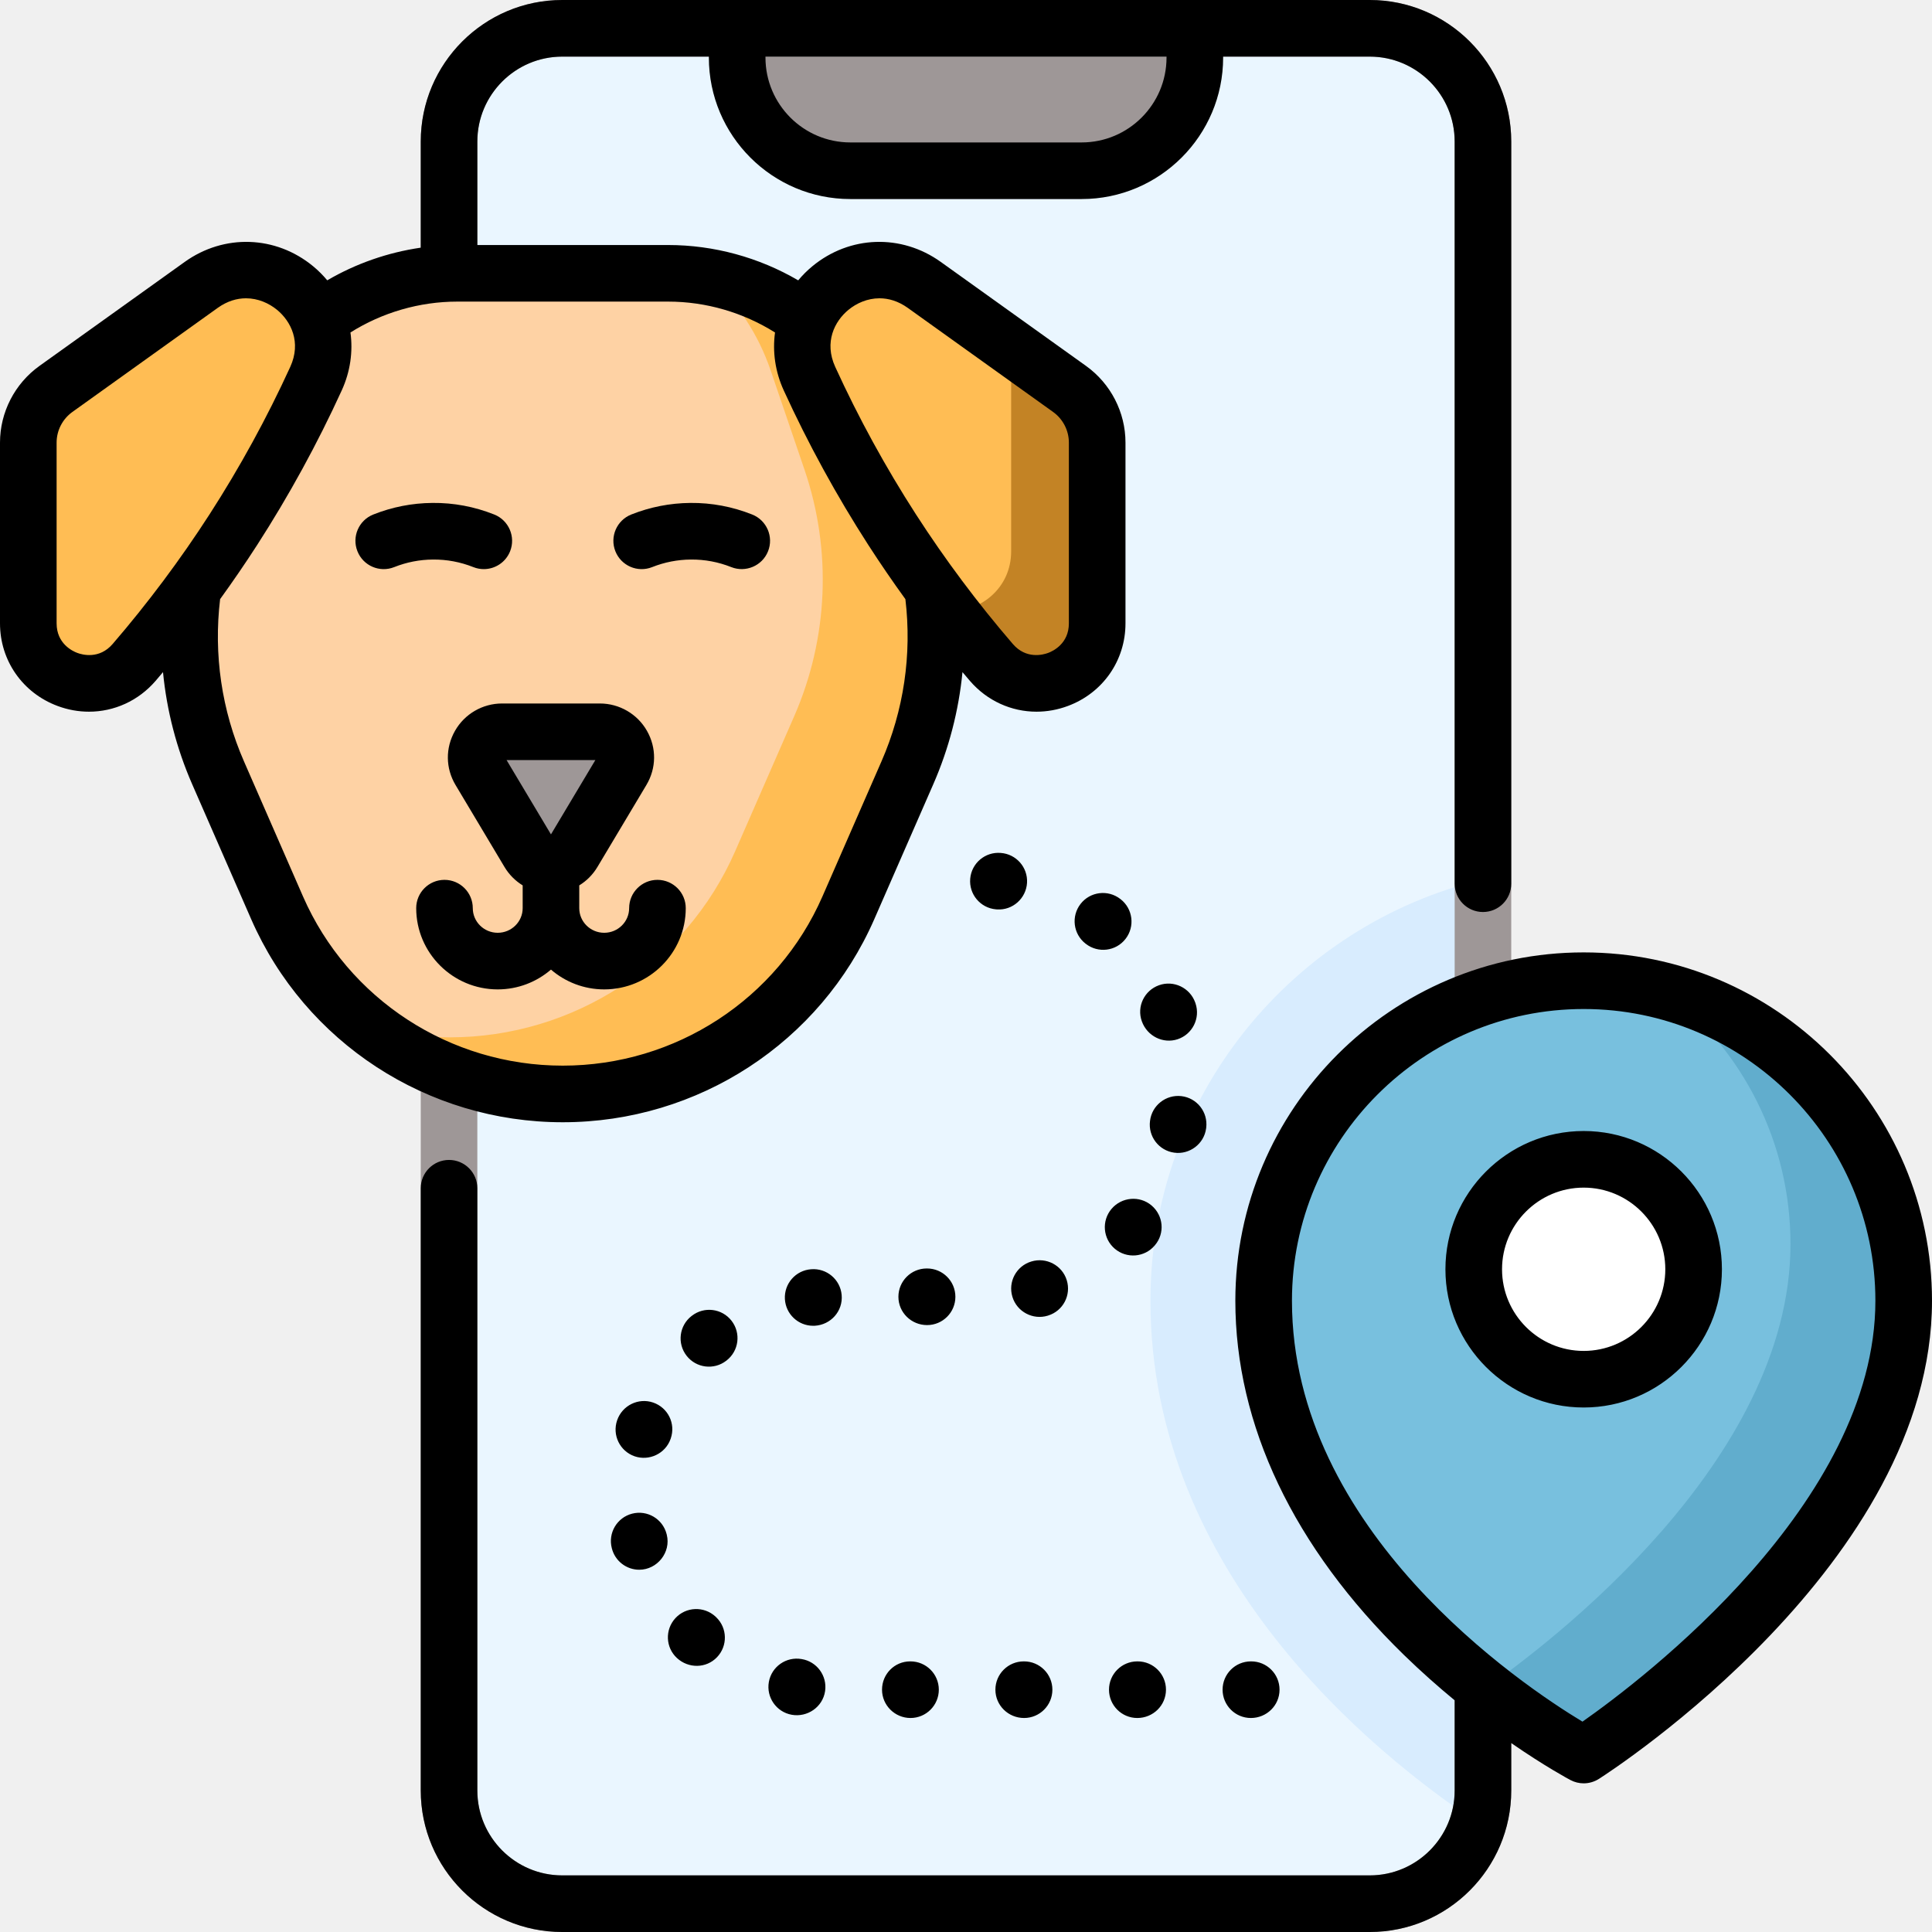
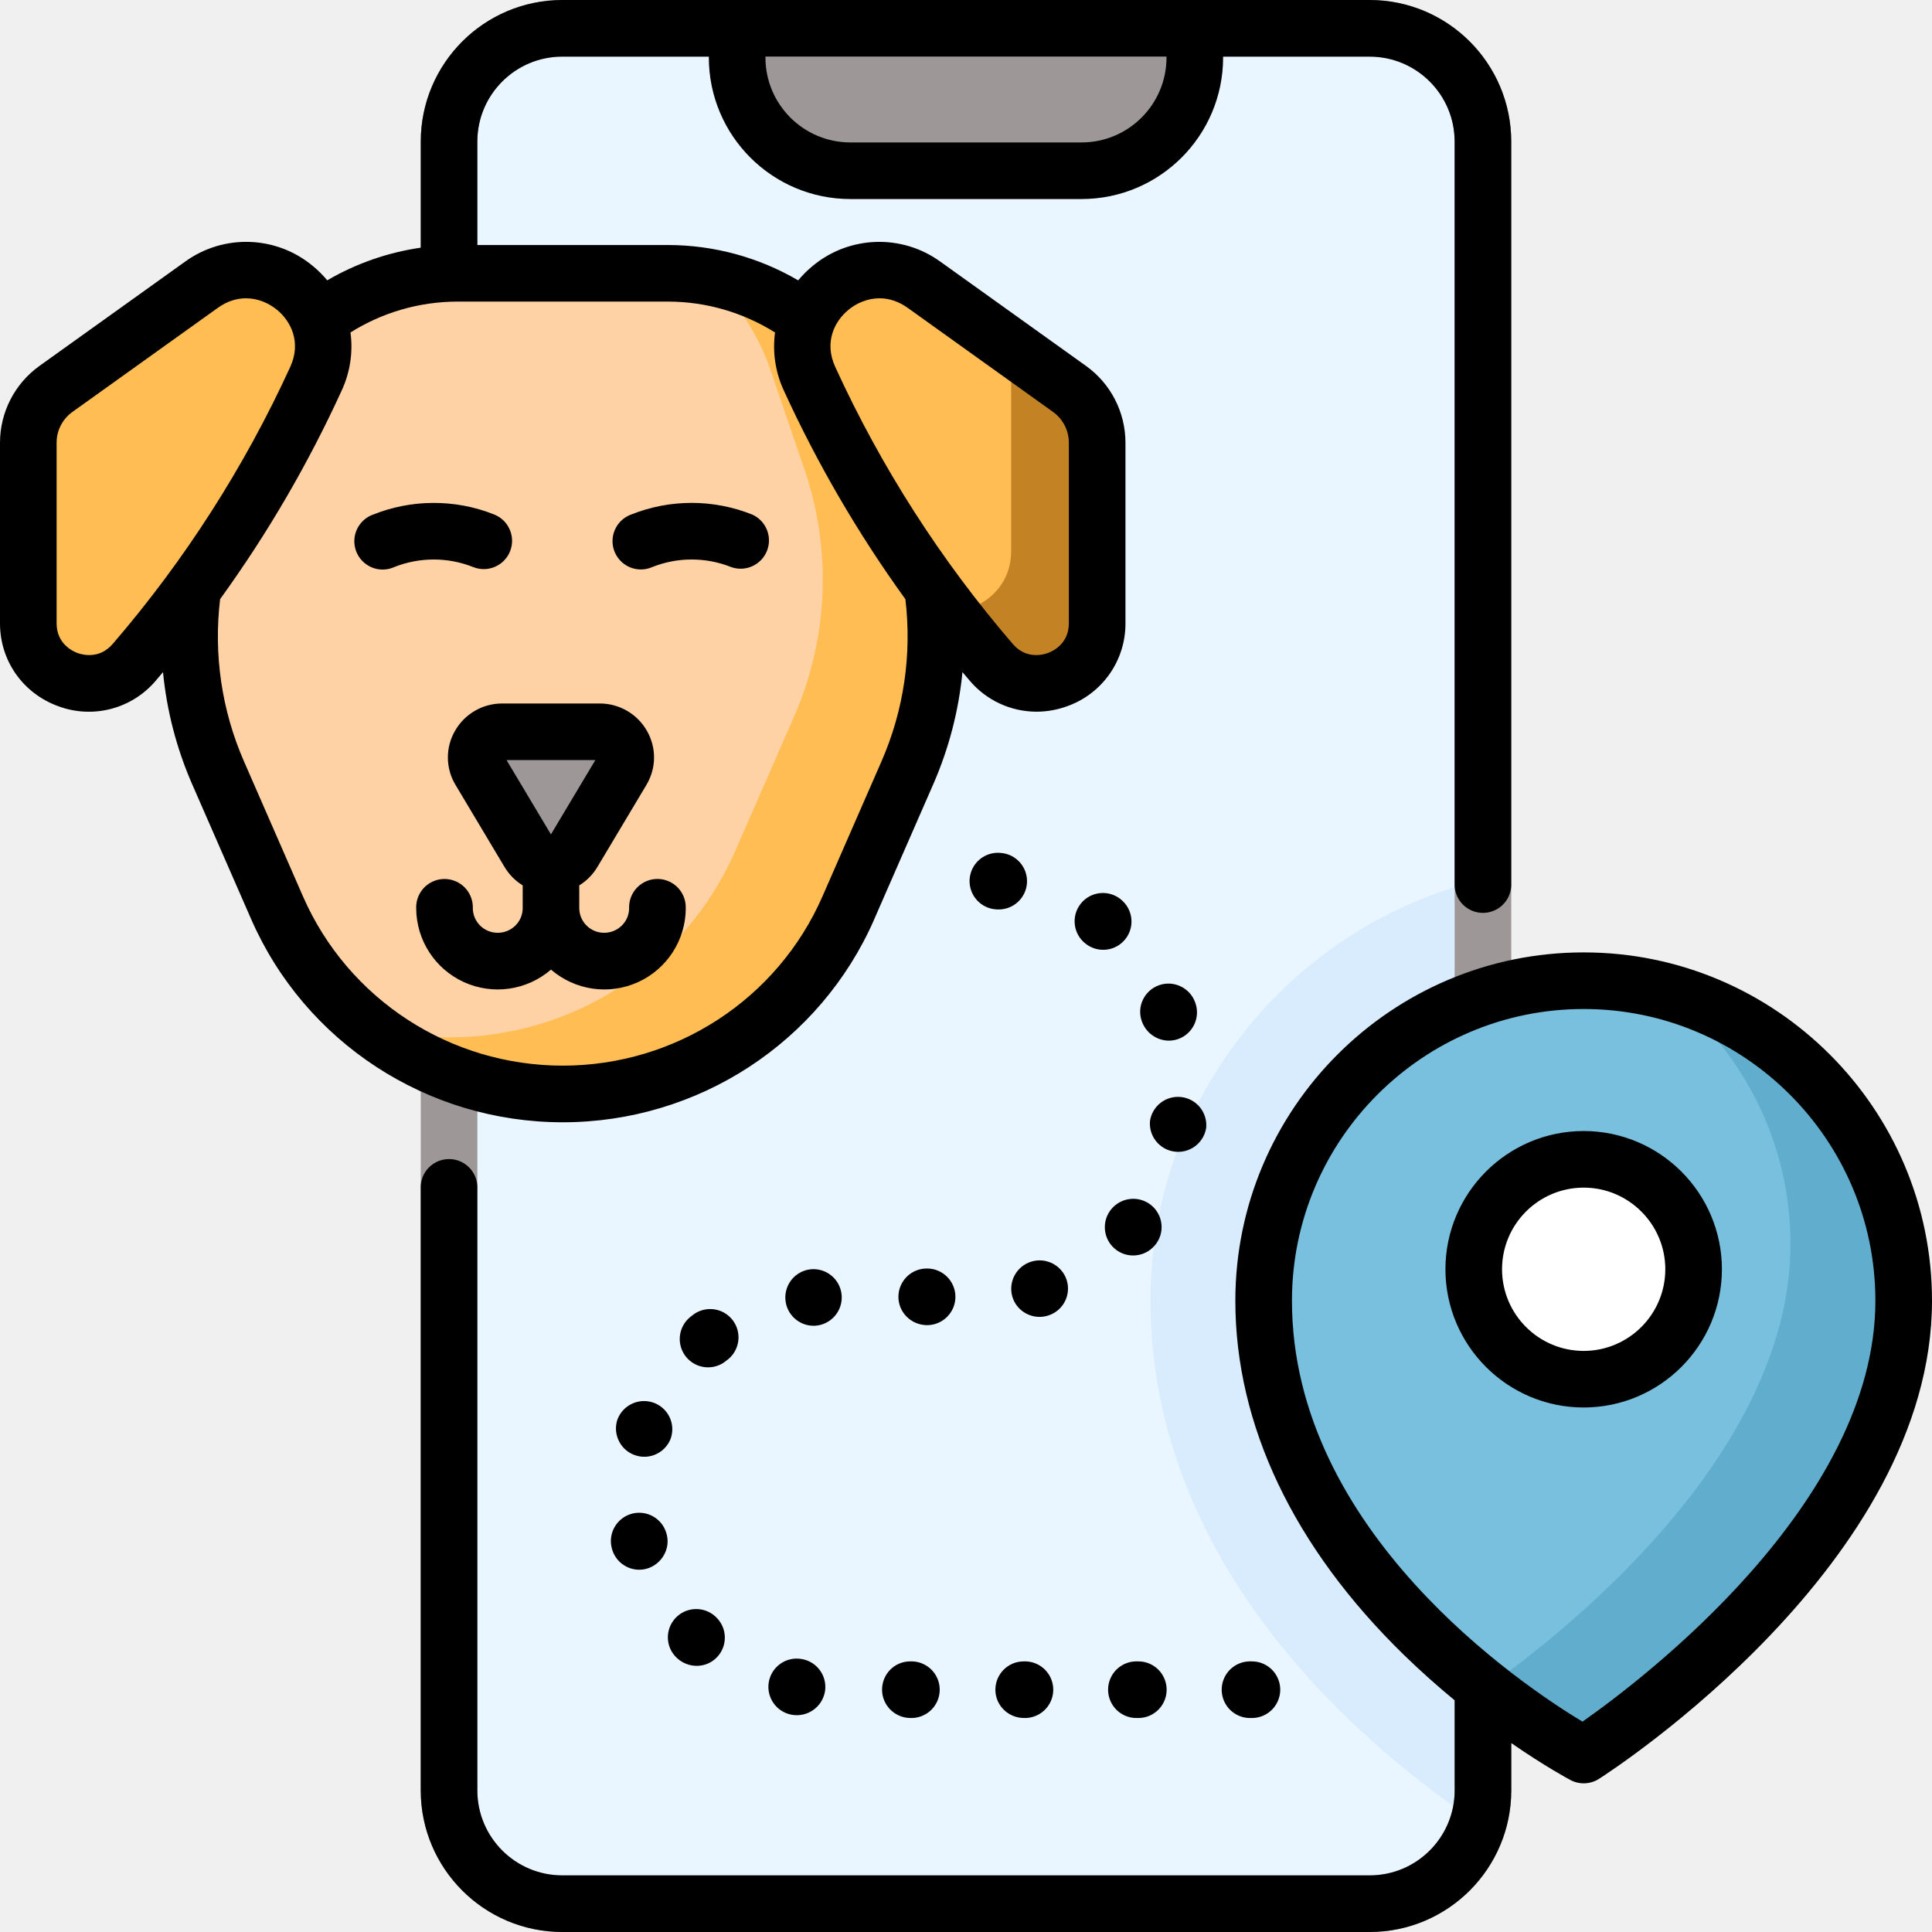
- <svg xmlns="http://www.w3.org/2000/svg" width="73" height="73" viewBox="0 0 73 73" fill="none">
-   <path d="M51.756 71.931H21.244C18.882 71.931 16.967 70.016 16.967 67.653V5.347C16.967 2.984 18.882 1.069 21.244 1.069H51.756C54.118 1.069 56.033 2.984 56.033 5.347V67.653C56.033 70.016 54.118 71.931 51.756 71.931Z" fill="#EAF6FF" />
-   <path d="M43.469 49.148C43.469 59.456 51.898 66.261 55.852 68.887C55.969 68.496 56.033 68.082 56.033 67.653V33.226C48.836 34.946 43.469 41.431 43.469 49.148Z" fill="#D8ECFE" />
-   <path d="M51.756 73H21.244C18.296 73 15.898 70.602 15.898 67.653V5.347C15.898 2.398 18.296 0 21.244 0H51.756C54.704 0 57.102 2.398 57.102 5.347V67.653C57.102 70.602 54.704 73 51.756 73ZM21.244 2.139C19.475 2.139 18.036 3.578 18.036 5.347V67.653C18.036 69.422 19.475 70.861 21.244 70.861H51.756C53.525 70.861 54.964 69.422 54.964 67.653V5.347C54.964 3.578 53.525 2.139 51.756 2.139H21.244Z" fill="#9E9797" />
-   <path d="M21.263 41.334C16.577 41.334 12.338 38.571 10.47 34.3L8.241 29.203C6.951 26.254 6.812 22.933 7.851 19.887L9.13 16.135C10.314 12.663 13.591 10.328 17.278 10.328H25.248C28.935 10.328 32.212 12.663 33.396 16.135L34.675 19.887C35.714 22.933 35.575 26.254 34.285 29.203L32.056 34.3C30.188 38.571 25.948 41.334 21.263 41.334Z" fill="#FED2A4" />
-   <path d="M34.676 19.887L33.396 16.135C32.384 13.167 29.842 11.031 26.822 10.473C27.847 11.418 28.649 12.617 29.119 13.996L30.398 17.748C31.437 20.794 31.298 24.115 30.008 27.064L27.779 32.161C25.911 36.433 21.672 39.196 16.986 39.196C15.945 39.196 14.927 39.059 13.951 38.8C15.991 40.407 18.552 41.334 21.263 41.334C25.949 41.334 30.188 38.571 32.056 34.3L34.285 29.203C35.575 26.254 35.714 22.932 34.676 19.887Z" fill="#FFBD54" />
-   <path d="M41.456 23.553C41.456 25.649 38.83 26.623 37.458 25.03C36.215 23.586 34.938 21.92 33.711 20.016C32.426 18.025 31.403 16.095 30.585 14.306C29.353 11.61 32.506 9.034 34.923 10.765L40.412 14.696C41.068 15.165 41.456 15.92 41.456 16.723V23.553Z" fill="#FFBD54" />
-   <path d="M40.413 14.696L37.969 12.946C38.123 13.273 38.206 13.632 38.206 14.003V20.833C38.206 22.217 37.062 23.111 35.889 23.101C36.414 23.782 36.939 24.427 37.459 25.03C38.83 26.623 41.457 25.649 41.457 23.553V16.723C41.457 15.92 41.068 15.165 40.413 14.696Z" fill="#C38325" />
-   <path d="M1.069 23.553C1.069 25.649 3.696 26.623 5.068 25.03C6.311 23.586 7.587 21.92 8.815 20.016C10.099 18.025 11.123 16.095 11.94 14.306C13.173 11.61 10.02 9.034 7.603 10.765L2.114 14.696C1.458 15.165 1.069 15.92 1.069 16.723V23.553Z" fill="#FFBD54" />
-   <path d="M18.97 27.651H22.667C23.422 27.651 23.891 28.468 23.505 29.114L21.656 32.21C21.279 32.842 20.358 32.842 19.98 32.21L18.131 29.114C17.746 28.468 18.214 27.651 18.97 27.651Z" fill="#9E9797" />
-   <path d="M40.869 6.452H32.131C29.768 6.452 27.853 4.537 27.853 2.174V1.069H45.146V2.174C45.146 4.537 43.231 6.452 40.869 6.452Z" fill="#9E9797" />
-   <path d="M71.93 49.148C71.93 58.59 59.838 66.314 59.838 66.314C59.838 66.314 47.746 59.904 47.746 49.148C47.746 42.469 53.16 37.056 59.838 37.056C66.517 37.056 71.93 42.47 71.93 49.148Z" fill="#78C0DE" />
-   <path d="M62.993 37.474C65.828 39.687 67.653 43.134 67.653 47.009C67.653 55.232 58.486 62.149 56.116 63.8C58.193 65.441 59.839 66.314 59.839 66.314C59.839 66.314 71.931 58.59 71.931 49.148C71.931 43.561 68.141 38.862 62.993 37.474Z" fill="#61ADCD" />
-   <path d="M59.838 52.113C62.133 52.113 63.992 50.253 63.992 47.959C63.992 45.664 62.133 43.804 59.838 43.804C57.544 43.804 55.684 45.664 55.684 47.959C55.684 50.253 57.544 52.113 59.838 52.113Z" fill="white" />
-   <path d="M42.124 47.185C42.573 47.565 43.248 47.512 43.631 47.06L43.64 47.049C44.022 46.598 43.961 45.929 43.51 45.547C43.059 45.166 42.38 45.227 41.998 45.678C41.617 46.129 41.673 46.804 42.124 47.185ZM42.528 35.476C42.891 35.01 42.807 34.338 42.341 33.975L42.33 33.967C41.863 33.604 41.191 33.688 40.829 34.154C40.467 34.62 40.55 35.292 41.017 35.655L41.028 35.663C41.491 36.024 42.164 35.945 42.528 35.476ZM42.972 64.914C43.568 64.914 44.056 64.441 44.056 63.844C44.056 63.254 43.577 62.775 42.987 62.775H42.972C42.382 62.775 41.903 63.254 41.903 63.844C41.903 64.435 42.382 64.914 42.972 64.914ZM47.264 64.914C47.859 64.914 48.347 64.441 48.347 63.844C48.347 63.254 47.869 62.775 47.278 62.775H47.264C46.673 62.775 46.195 63.254 46.195 63.844C46.195 64.435 46.673 64.914 47.264 64.914ZM24.641 21.428C25.109 21.242 25.601 21.146 26.103 21.142C26.628 21.137 27.143 21.234 27.631 21.428C28.168 21.642 28.799 21.386 29.02 20.83C29.239 20.282 28.971 19.66 28.422 19.441C27.675 19.144 26.89 18.995 26.085 19.003C25.317 19.01 24.565 19.157 23.851 19.441C23.302 19.66 23.034 20.281 23.252 20.83C23.471 21.379 24.092 21.647 24.641 21.428ZM17.885 21.428C18.015 21.48 18.148 21.504 18.28 21.504C18.705 21.504 19.107 21.249 19.274 20.83C19.492 20.281 19.224 19.66 18.676 19.441C17.929 19.144 17.143 18.994 16.339 19.003C15.57 19.009 14.818 19.157 14.104 19.441C13.555 19.659 13.287 20.281 13.506 20.83C13.724 21.379 14.346 21.647 14.895 21.428C15.362 21.242 15.854 21.146 16.356 21.142C16.882 21.137 17.396 21.234 17.885 21.428ZM25.911 34.314C25.911 33.724 25.432 33.245 24.841 33.245C24.251 33.245 23.772 33.724 23.772 34.314C23.772 34.828 23.349 35.245 22.83 35.245C22.31 35.245 21.887 34.828 21.887 34.314V33.454C22.164 33.284 22.4 33.049 22.574 32.758L24.423 29.662C24.803 29.026 24.812 28.26 24.446 27.616C24.084 26.977 23.402 26.581 22.667 26.581H18.969C18.234 26.581 17.553 26.977 17.191 27.616C16.825 28.26 16.833 29.026 17.213 29.662L19.062 32.758C19.236 33.049 19.473 33.284 19.749 33.454V34.314C19.749 34.828 19.326 35.245 18.806 35.245C18.287 35.245 17.864 34.828 17.864 34.314C17.864 33.724 17.385 33.245 16.795 33.245C16.204 33.245 15.726 33.724 15.726 34.314C15.726 36.007 17.108 37.384 18.806 37.384C19.575 37.384 20.278 37.101 20.818 36.636C21.358 37.101 22.061 37.384 22.83 37.384C24.529 37.384 25.911 36.007 25.911 34.314ZM19.141 28.72H22.495L20.818 31.527L19.141 28.72ZM33.036 34.728L35.264 29.632C35.856 28.279 36.225 26.85 36.367 25.396C36.461 25.506 36.554 25.618 36.648 25.727C37.299 26.483 38.215 26.891 39.165 26.891C39.558 26.891 39.958 26.821 40.347 26.676C41.67 26.185 42.526 24.959 42.526 23.553V16.723C42.526 15.578 41.968 14.495 41.035 13.826L35.546 9.896C34.057 8.83 32.108 8.895 30.696 10.059C30.497 10.223 30.319 10.402 30.16 10.593C28.679 9.726 26.972 9.258 25.247 9.258H18.036V5.347C18.036 3.578 19.475 2.139 21.244 2.139H26.784V2.174C26.784 5.123 29.183 7.521 32.131 7.521H40.869C43.817 7.521 46.216 5.123 46.216 2.174V2.139H51.756C53.525 2.139 54.964 3.578 54.964 5.347V33.39C54.964 33.981 55.443 34.46 56.033 34.46C56.624 34.46 57.102 33.981 57.102 33.39V5.347C57.102 2.398 54.704 0 51.756 0H21.244C18.296 0 15.898 2.398 15.898 5.347V9.358C14.653 9.539 13.449 9.958 12.365 10.592C12.206 10.402 12.029 10.222 11.83 10.059C10.418 8.895 8.469 8.83 6.98 9.896L1.491 13.826C0.557 14.495 0 15.578 0 16.723V23.553C0 24.959 0.855 26.185 2.179 26.676C2.568 26.821 2.967 26.891 3.361 26.891C4.311 26.891 5.227 26.483 5.878 25.728C5.972 25.618 6.065 25.507 6.159 25.396C6.3 26.849 6.67 28.278 7.261 29.631L9.49 34.729C11.53 39.391 16.151 42.404 21.263 42.404C26.376 42.404 30.997 39.391 33.036 34.728ZM28.923 2.139H44.077V2.174C44.077 3.943 42.638 5.382 40.869 5.382H32.131C30.362 5.382 28.923 3.943 28.923 2.174V2.139ZM32.056 11.709C32.359 11.459 32.773 11.271 33.232 11.271C33.573 11.271 33.939 11.375 34.301 11.634L39.79 15.565C40.164 15.833 40.387 16.266 40.387 16.723V23.553C40.387 24.32 39.787 24.603 39.602 24.671C39.417 24.74 38.774 24.919 38.269 24.332C36.942 22.791 35.711 21.144 34.61 19.437C33.464 17.66 32.437 15.784 31.558 13.861C31.132 12.928 31.535 12.138 32.056 11.709ZM4.257 24.332C3.752 24.919 3.108 24.74 2.924 24.671C2.739 24.603 2.139 24.32 2.139 23.553V16.723C2.139 16.266 2.362 15.833 2.736 15.565L8.225 11.634C8.587 11.375 8.953 11.271 9.294 11.271C9.753 11.271 10.167 11.459 10.47 11.709C10.991 12.138 11.394 12.928 10.968 13.861C10.089 15.784 9.062 17.66 7.916 19.437C6.815 21.144 5.584 22.791 4.257 24.332ZM11.449 33.872L9.221 28.774C8.375 26.842 8.066 24.726 8.317 22.638C8.801 21.969 9.268 21.287 9.714 20.596C10.915 18.733 11.992 16.766 12.913 14.75C13.238 14.039 13.341 13.284 13.242 12.562C14.443 11.807 15.852 11.396 17.278 11.396H25.248C26.674 11.396 28.083 11.807 29.284 12.563C29.185 13.284 29.288 14.039 29.613 14.75C30.535 16.766 31.611 18.733 32.812 20.596C33.258 21.287 33.725 21.969 34.21 22.639C34.46 24.728 34.15 26.843 33.304 28.774L31.076 33.871C29.378 37.755 25.526 40.265 21.263 40.265C17.001 40.266 13.149 37.756 11.449 33.872ZM44.497 39.267C45.057 39.08 45.36 38.474 45.173 37.914L45.16 37.877C44.96 37.321 44.346 37.027 43.791 37.227C43.235 37.427 42.944 38.035 43.144 38.59C43.346 39.153 43.949 39.449 44.497 39.267ZM29.051 63.551C28.947 64.132 29.334 64.688 29.915 64.792C30.501 64.897 31.086 64.506 31.176 63.898C31.261 63.318 30.864 62.779 30.288 62.687C29.708 62.586 29.155 62.971 29.051 63.551ZM45.573 42.635L45.577 42.605C45.646 42.019 45.227 41.486 44.64 41.417C44.054 41.349 43.522 41.768 43.453 42.354C43.376 42.939 43.788 43.477 44.373 43.554C44.947 43.631 45.496 43.224 45.573 42.635ZM25.345 54.349C25.537 53.79 25.238 53.187 24.68 52.995C24.121 52.803 23.511 53.105 23.319 53.663C23.125 54.221 23.419 54.83 23.977 55.025C24.521 55.214 25.143 54.931 25.339 54.367L25.345 54.349ZM23.885 57.193C23.313 57.34 22.969 57.922 23.116 58.494C23.235 58.984 23.672 59.312 24.154 59.312C24.834 59.312 25.36 58.653 25.194 57.99C25.193 57.985 25.188 57.967 25.187 57.962C25.04 57.39 24.457 57.046 23.885 57.193ZM59.839 35.986C52.581 35.986 46.677 41.891 46.677 49.148C46.677 53.841 48.879 58.469 53.046 62.53C53.696 63.163 54.344 63.735 54.964 64.246V67.653C54.964 69.422 53.525 70.861 51.756 70.861H21.244C19.475 70.861 18.036 69.422 18.036 67.653V44.898C18.036 44.307 17.557 43.828 16.967 43.828C16.376 43.828 15.898 44.307 15.898 44.898V67.653C15.898 70.602 18.296 73 21.244 73H51.756C54.704 73 57.102 70.602 57.102 67.653V65.862C58.382 66.747 59.27 67.222 59.338 67.258C59.495 67.341 59.667 67.383 59.839 67.383C60.039 67.383 60.239 67.326 60.414 67.215C60.928 66.886 73 59.062 73 49.148C73 41.891 67.096 35.986 59.839 35.986ZM59.793 65.052C57.502 63.67 48.816 57.851 48.816 49.148C48.816 43.07 53.761 38.125 59.839 38.125C65.917 38.125 70.861 43.07 70.861 49.148C70.861 56.797 62.065 63.459 59.793 65.052ZM27.454 51.405C27.92 51.042 28.004 50.371 27.641 49.904C27.279 49.438 26.607 49.354 26.141 49.717L26.129 49.726C25.663 50.088 25.579 50.76 25.942 51.226C26.307 51.695 26.98 51.774 27.442 51.414L27.454 51.405ZM59.839 42.735C56.958 42.735 54.615 45.078 54.615 47.959C54.615 50.839 56.958 53.182 59.839 53.182C62.719 53.182 65.062 50.839 65.062 47.959C65.062 45.078 62.719 42.735 59.839 42.735ZM59.839 51.044C58.137 51.044 56.754 49.66 56.754 47.959C56.754 46.258 58.138 44.874 59.839 44.874C61.539 44.874 62.923 46.258 62.923 47.959C62.923 49.66 61.54 51.044 59.839 51.044ZM27.091 62.618C27.5 62.192 27.487 61.516 27.061 61.107L27.034 61.081C26.599 60.681 25.92 60.707 25.52 61.141C25.12 61.576 25.145 62.249 25.579 62.649C26.014 63.049 26.682 63.045 27.091 62.618ZM31.802 48.931C31.751 48.345 31.236 47.911 30.649 47.958C30.066 47.999 29.623 48.502 29.657 49.088C29.691 49.656 30.162 50.094 30.724 50.094C30.745 50.094 30.766 50.094 30.787 50.093C31.392 50.057 31.856 49.542 31.802 48.931ZM40.307 48.372C40.133 47.807 39.53 47.492 38.966 47.666C38.401 47.837 38.081 48.434 38.253 48.999C38.426 49.571 39.034 49.881 39.586 49.713L39.604 49.707C40.168 49.533 40.481 48.936 40.307 48.372ZM38.695 64.914C39.285 64.914 39.764 64.435 39.764 63.844C39.764 63.254 39.285 62.775 38.695 62.775H38.681C38.09 62.775 37.611 63.254 37.611 63.844C37.611 64.439 38.099 64.914 38.695 64.914ZM38.806 33.357C38.84 32.772 38.397 32.27 37.814 32.228C37.228 32.178 36.71 32.612 36.659 33.2C36.607 33.788 37.042 34.307 37.63 34.359C37.64 34.36 37.665 34.361 37.675 34.362C38.258 34.401 38.771 33.949 38.806 33.357ZM34.389 62.775C33.799 62.775 33.327 63.254 33.327 63.844C33.327 64.435 33.813 64.914 34.403 64.914C34.994 64.914 35.473 64.435 35.473 63.844C35.473 63.254 34.994 62.775 34.403 62.775H34.389ZM36.099 48.999C36.099 48.408 35.62 47.929 35.029 47.929H35.015C34.425 47.929 33.946 48.408 33.946 48.999C33.946 49.593 34.434 50.068 35.029 50.068C35.62 50.068 36.099 49.59 36.099 48.999Z" fill="black" />
+ <svg xmlns="http://www.w3.org/2000/svg" width="73" height="73" fill="none">
+   <path fill="#EAF6FF" d="M51.756 71.93H21.244a4.277 4.277 0 0 1-4.277-4.277V5.347a4.277 4.277 0 0 1 4.277-4.278h30.512a4.277 4.277 0 0 1 4.277 4.278v62.306a4.277 4.277 0 0 1-4.277 4.278Z" />
+   <path fill="#D8ECFE" d="M43.47 49.148c0 10.308 8.428 17.113 12.382 19.739.117-.391.181-.805.181-1.234V33.226c-7.197 1.72-12.564 8.206-12.564 15.922Z" />
+   <path fill="#9E9797" d="M51.756 73H21.244a5.353 5.353 0 0 1-5.346-5.347V5.347A5.353 5.353 0 0 1 21.244 0h30.512a5.353 5.353 0 0 1 5.346 5.347v62.306A5.353 5.353 0 0 1 51.757 73ZM21.244 2.139a3.212 3.212 0 0 0-3.208 3.208v62.306a3.212 3.212 0 0 0 3.208 3.208h30.512a3.212 3.212 0 0 0 3.208-3.208V5.347a3.212 3.212 0 0 0-3.208-3.208H21.244Z" />
+   <path fill="#FED2A4" d="M21.263 41.334c-4.686 0-8.925-2.763-10.793-7.034l-2.229-5.097a12.873 12.873 0 0 1-.39-9.316l1.279-3.752c1.184-3.472 4.46-5.808 8.148-5.808h7.97c3.687 0 6.964 2.336 8.148 5.808l1.28 3.752c1.038 3.046.899 6.367-.391 9.316l-2.23 5.097c-1.867 4.271-6.107 7.034-10.792 7.034Z" />
+   <path fill="#FFBD54" d="m34.676 19.887-1.28-3.752a8.588 8.588 0 0 0-6.574-5.662 8.53 8.53 0 0 1 2.297 3.523l1.28 3.752c1.038 3.046.899 6.367-.391 9.316l-2.23 5.097c-1.867 4.272-6.106 7.035-10.792 7.035-1.04 0-2.06-.137-3.035-.396a11.804 11.804 0 0 0 7.312 2.534c4.686 0 8.925-2.763 10.793-7.034l2.23-5.097c1.289-2.95 1.428-6.27.39-9.316Z" />
+   <path fill="#FFBD54" d="M41.456 23.553c0 2.096-2.626 3.07-3.998 1.477a45.35 45.35 0 0 1-6.873-10.724c-1.232-2.696 1.92-5.272 4.338-3.54l5.489 3.93a2.494 2.494 0 0 1 1.044 2.027v6.83Z" />
+   <path fill="#C38325" d="m40.413 14.696-2.444-1.75c.154.327.237.686.237 1.057v6.83c0 1.384-1.144 2.278-2.317 2.268a45.35 45.35 0 0 0 1.57 1.929c1.371 1.593 3.998.62 3.998-1.477v-6.83c0-.803-.389-1.558-1.044-2.027Z" />
+   <path fill="#FFBD54" d="M1.07 23.553c0 2.096 2.626 3.07 3.998 1.477a45.356 45.356 0 0 0 6.872-10.724c1.233-2.696-1.92-5.272-4.337-3.54l-5.49 3.93a2.494 2.494 0 0 0-1.044 2.027v6.83Z" />
+   <path fill="#9E9797" d="M18.97 27.65h3.697a.969.969 0 0 1 .838 1.464l-1.849 3.096a.978.978 0 0 1-1.676 0l-1.849-3.096a.969.969 0 0 1 .838-1.463ZM40.87 6.452h-8.74a4.277 4.277 0 0 1-4.277-4.278V1.07h17.293v1.105a4.277 4.277 0 0 1-4.277 4.278Z" />
+   <path fill="#78C0DE" d="M71.93 49.148c0 9.442-12.092 17.166-12.092 17.166s-12.092-6.41-12.092-17.166c0-6.679 5.414-12.092 12.092-12.092 6.679 0 12.092 5.414 12.092 12.092Z" />
+   <path fill="#61ADCD" d="M62.993 37.474a12.068 12.068 0 0 1 4.66 9.535c0 8.223-9.168 15.14-11.537 16.791 2.077 1.64 3.723 2.514 3.723 2.514S71.93 58.59 71.93 49.148c0-5.587-3.79-10.286-8.938-11.674Z" />
+   <path fill="#fff" d="M59.838 52.113a4.154 4.154 0 1 0 0-8.308 4.154 4.154 0 0 0 0 8.308Z" />
+   <path fill="#000" d="M42.124 47.185a1.07 1.07 0 0 0 1.507-.125l.01-.011c.38-.45.32-1.12-.131-1.502a1.076 1.076 0 0 0-1.512.131 1.07 1.07 0 0 0 .126 1.507Zm.404-11.709a1.07 1.07 0 0 0-.187-1.5l-.011-.01a1.069 1.069 0 1 0-1.313 1.689l.01.008a1.07 1.07 0 0 0 1.501-.187Zm.444 29.438a1.07 1.07 0 1 0 .014-2.139h-.014a1.07 1.07 0 1 0 0 2.139Zm4.292 0a1.07 1.07 0 1 0 .014-2.139h-.014a1.07 1.07 0 1 0 0 2.139ZM24.64 21.428a4.029 4.029 0 0 1 2.99 0 1.07 1.07 0 0 0 .79-1.987 6.165 6.165 0 0 0-4.572 0 1.07 1.07 0 1 0 .792 1.987Zm-6.756 0a1.071 1.071 0 0 0 1.389-.598 1.07 1.07 0 0 0-.598-1.389 6.115 6.115 0 0 0-2.337-.438 6.16 6.16 0 0 0-2.235.438 1.07 1.07 0 1 0 .79 1.987 4.03 4.03 0 0 1 2.99 0Zm8.026 12.886a1.07 1.07 0 1 0-2.139 0c0 .514-.423.931-.942.931a.938.938 0 0 1-.942-.93v-.861c.276-.17.512-.405.686-.696l1.849-3.096c.38-.636.389-1.402.023-2.046a2.048 2.048 0 0 0-1.78-1.035H18.97c-.735 0-1.416.396-1.779 1.035a2.011 2.011 0 0 0 .023 2.046l1.849 3.096c.174.29.41.526.687.696v.86c0 .514-.423.931-.942.931a.937.937 0 0 1-.943-.93 1.07 1.07 0 1 0-2.139 0 3.079 3.079 0 0 0 5.093 2.321 3.079 3.079 0 0 0 5.093-2.322Zm-6.77-5.594h3.354l-1.677 2.807-1.677-2.807Zm13.895 6.008 2.228-5.096a13.942 13.942 0 0 0 1.103-4.236c.094.11.187.222.281.331a3.309 3.309 0 0 0 2.517 1.164c.393 0 .793-.07 1.182-.215a3.307 3.307 0 0 0 2.179-3.123v-6.83a3.571 3.571 0 0 0-1.491-2.897l-5.49-3.93a3.937 3.937 0 0 0-4.85.163 4.086 4.086 0 0 0-.535.534 9.765 9.765 0 0 0-4.913-1.335h-7.21V5.347a3.212 3.212 0 0 1 3.207-3.208h5.54v.035a5.353 5.353 0 0 0 5.347 5.347h8.738a5.353 5.353 0 0 0 5.347-5.347V2.14h5.54a3.212 3.212 0 0 1 3.208 3.208V33.39a1.07 1.07 0 1 0 2.139 0V5.347A5.353 5.353 0 0 0 51.755 0H21.244a5.353 5.353 0 0 0-5.346 5.347v4.011c-1.245.18-2.45.6-3.533 1.234-.159-.19-.336-.37-.535-.534a3.937 3.937 0 0 0-4.85-.162l-5.489 3.93A3.571 3.571 0 0 0 0 16.723v6.83c0 1.406.855 2.632 2.18 3.123a3.31 3.31 0 0 0 3.699-.949l.28-.331A13.95 13.95 0 0 0 7.26 29.63L9.49 34.73c2.04 4.662 6.661 7.675 11.773 7.675 5.113 0 9.734-3.013 11.773-7.676Zm-4.113-32.59h15.154v.036a3.212 3.212 0 0 1-3.208 3.208h-8.738a3.212 3.212 0 0 1-3.208-3.208V2.14Zm3.133 9.571c.303-.25.717-.438 1.176-.438.341 0 .707.104 1.069.363l5.489 3.931c.374.268.597.7.597 1.158v6.83c0 .767-.6 1.05-.785 1.118-.185.07-.828.248-1.333-.339a44.324 44.324 0 0 1-6.71-10.47c-.427-.934-.024-1.724.497-2.153ZM4.257 24.332c-.505.587-1.149.408-1.333.34-.185-.069-.785-.352-.785-1.12v-6.83c0-.456.223-.889.597-1.157l5.49-3.93c.361-.26.727-.364 1.068-.364.459 0 .873.188 1.176.438.52.429.924 1.22.498 2.152a44.329 44.329 0 0 1-6.71 10.471Zm7.192 9.54-2.228-5.098a11.79 11.79 0 0 1-.904-6.136 46.252 46.252 0 0 0 4.596-7.888 3.955 3.955 0 0 0 .33-2.188 7.609 7.609 0 0 1 4.035-1.166h7.97c1.425 0 2.835.411 4.036 1.167a3.956 3.956 0 0 0 .33 2.187 46.464 46.464 0 0 0 4.596 7.89c.25 2.088-.06 4.203-.906 6.134l-2.228 5.097c-1.698 3.884-5.55 6.394-9.813 6.394-4.262 0-8.114-2.51-9.814-6.393Zm33.048 5.395a1.07 1.07 0 0 0 .676-1.353l-.013-.037c-.2-.556-.814-.85-1.37-.65-.555.2-.846.808-.646 1.364.202.562.805.858 1.353.676ZM29.05 63.55a1.07 1.07 0 0 0 .864 1.241 1.08 1.08 0 0 0 1.26-.894 1.07 1.07 0 0 0-.887-1.212 1.07 1.07 0 0 0-1.237.865Zm16.522-20.916.004-.03a1.07 1.07 0 0 0-2.124-.251 1.07 1.07 0 0 0 2.12.28ZM25.345 54.349a1.065 1.065 0 0 0-.665-1.354 1.074 1.074 0 0 0-1.36.668 1.07 1.07 0 0 0 2.019.704l.006-.018Zm-1.46 2.844c-.572.147-.916.73-.77 1.301.12.49.557.818 1.04.818.68 0 1.205-.66 1.04-1.322l-.008-.028a1.07 1.07 0 0 0-1.302-.77Zm35.954-21.207c-7.258 0-13.162 5.905-13.162 13.162 0 4.693 2.202 9.32 6.369 13.382.65.633 1.298 1.205 1.918 1.716v3.407a3.212 3.212 0 0 1-3.208 3.208H21.244a3.212 3.212 0 0 1-3.208-3.208V44.898a1.07 1.07 0 1 0-2.139 0v22.755A5.353 5.353 0 0 0 21.245 73h30.512a5.353 5.353 0 0 0 5.346-5.347v-1.791c1.28.885 2.168 1.36 2.236 1.396a1.07 1.07 0 0 0 1.076-.043C60.928 66.886 73 59.062 73 49.148c0-7.257-5.904-13.162-13.161-13.162Zm-.046 29.066c-2.291-1.382-10.977-7.2-10.977-15.904 0-6.078 4.944-11.023 11.023-11.023 6.078 0 11.022 4.945 11.022 11.023 0 7.65-8.796 14.311-11.068 15.904Zm-32.34-13.647a1.07 1.07 0 1 0-1.312-1.688l-.012.009a1.07 1.07 0 1 0 1.313 1.688l.012-.009Zm32.386-8.67a5.23 5.23 0 0 0-5.224 5.224 5.23 5.23 0 0 0 5.224 5.223 5.23 5.23 0 0 0 5.223-5.223 5.23 5.23 0 0 0-5.223-5.224Zm0 8.309a3.089 3.089 0 0 1-3.085-3.085 3.088 3.088 0 0 1 3.085-3.085c1.7 0 3.084 1.384 3.084 3.085a3.088 3.088 0 0 1-3.084 3.085ZM27.09 62.619a1.07 1.07 0 0 0-.03-1.512l-.027-.026a1.073 1.073 0 0 0-1.514.06c-.4.435-.375 1.108.06 1.508.434.4 1.102.396 1.511-.03Zm4.711-13.688a1.07 1.07 0 0 0-1.152-.973 1.07 1.07 0 0 0 .137 2.135 1.071 1.071 0 0 0 1.015-1.162Zm8.505-.56a1.074 1.074 0 0 0-2.054.628c.173.572.78.882 1.333.714l.018-.006c.564-.174.877-.77.703-1.335Zm-1.612 16.543a1.07 1.07 0 1 0 0-2.139h-.014c-.59 0-1.07.479-1.07 1.07 0 .594.488 1.069 1.084 1.069Zm.11-31.557a1.07 1.07 0 0 0-.99-1.129 1.07 1.07 0 1 0-.14 2.134 1.07 1.07 0 0 0 1.13-1.005ZM34.39 62.775c-.59 0-1.062.479-1.062 1.07 0 .59.486 1.069 1.076 1.069a1.07 1.07 0 1 0 0-2.139h-.014ZM36.1 49c0-.59-.479-1.07-1.07-1.07h-.014c-.59 0-1.07.48-1.07 1.07 0 .594.489 1.07 1.084 1.07.591 0 1.07-.48 1.07-1.07Z" />
</svg>
